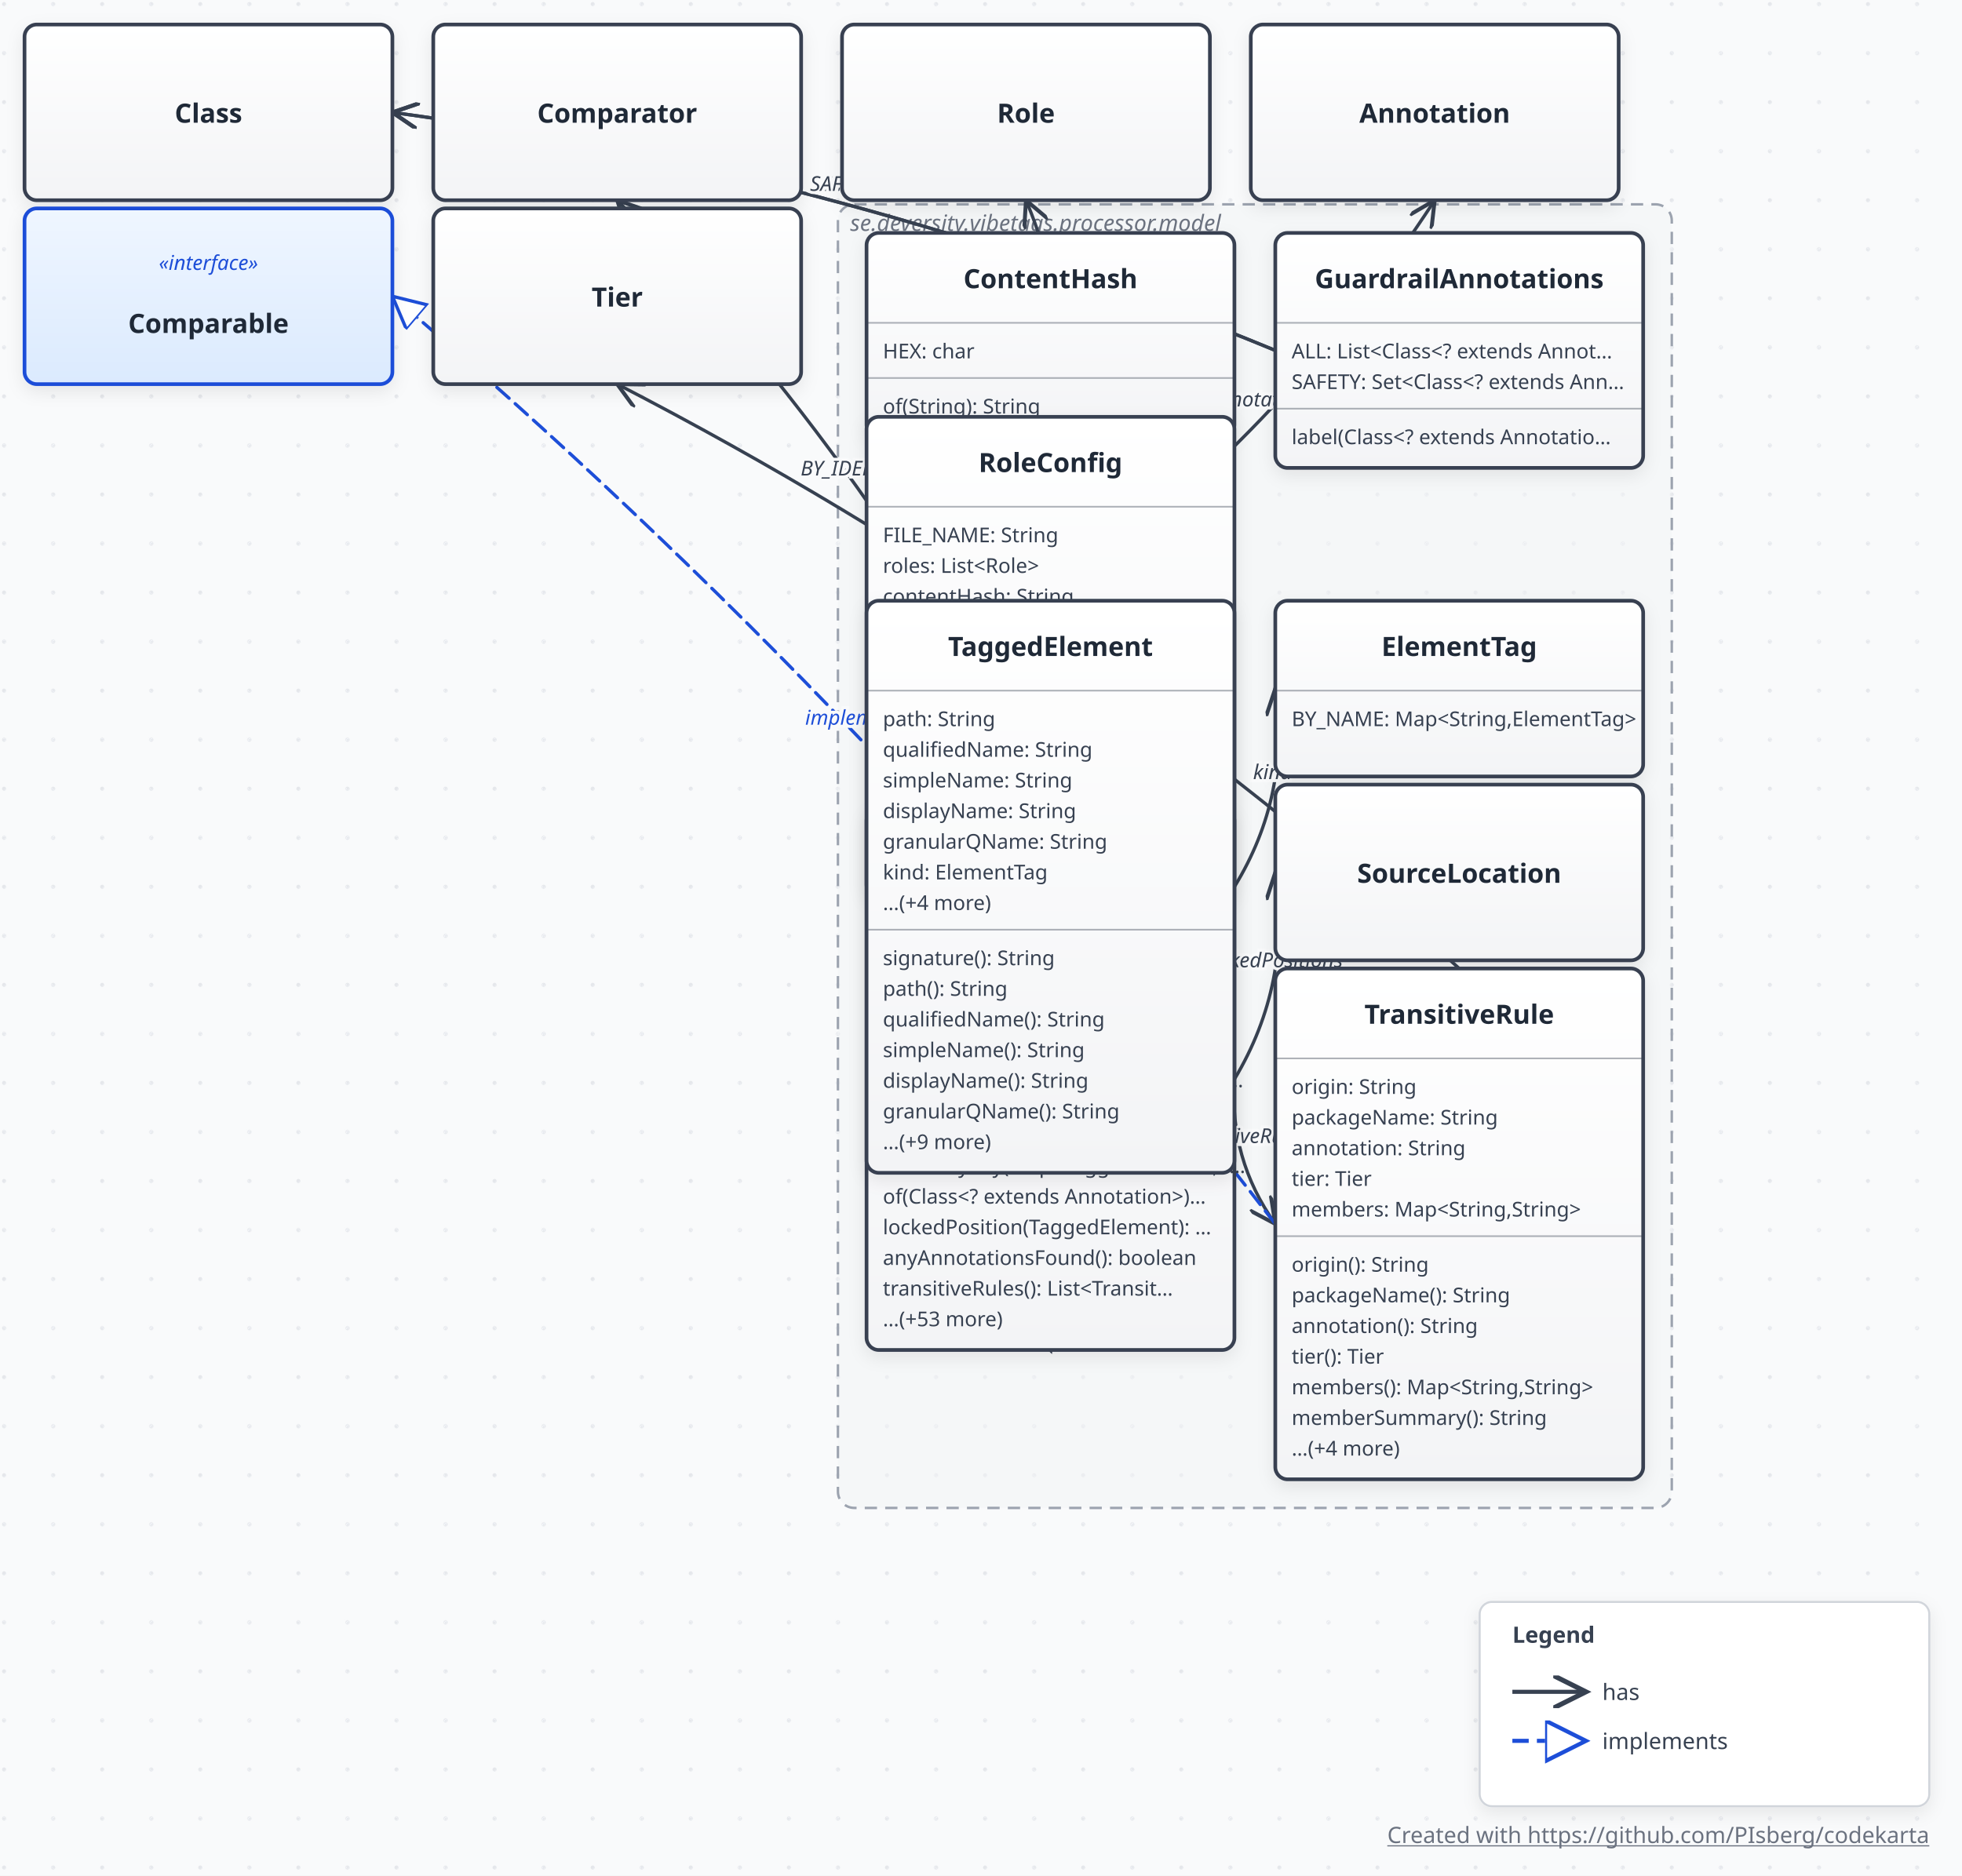
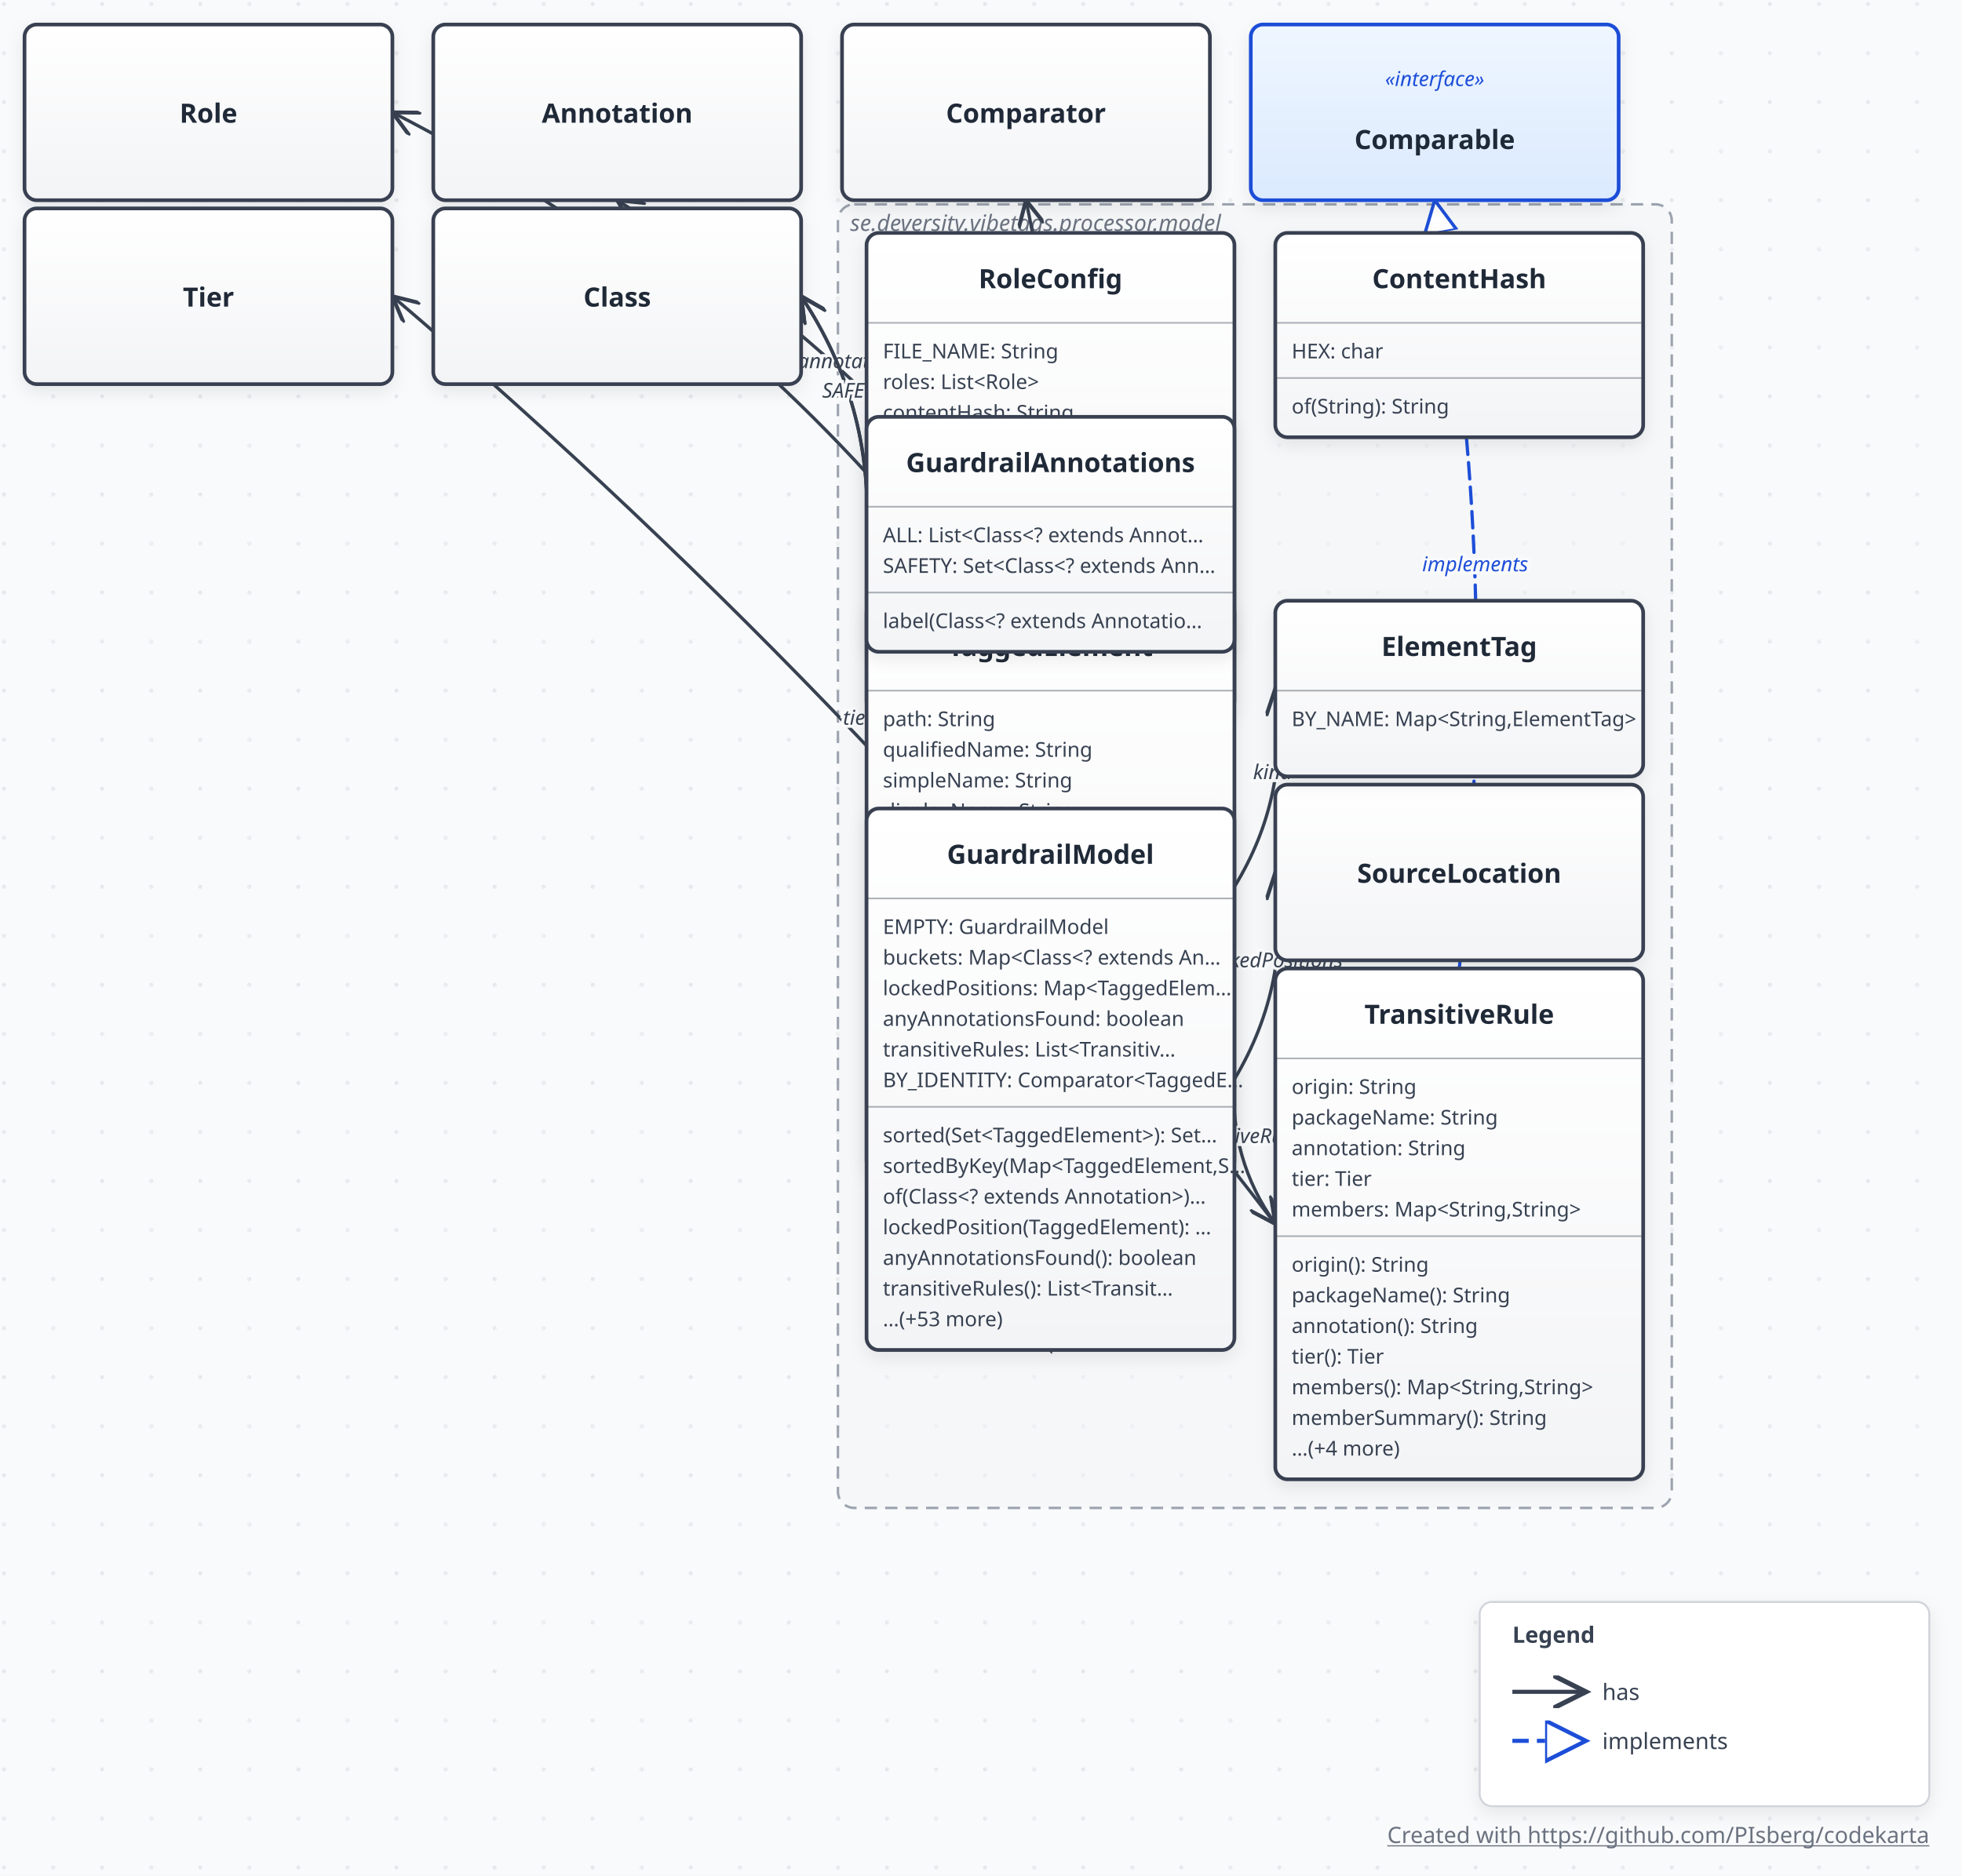
<svg xmlns="http://www.w3.org/2000/svg" width="960" height="918" viewBox="0 0 960 918">
  <defs>
    <style>
svg { font-family: 'Outfit', 'Inter', -apple-system, BlinkMacSystemFont, 'Segoe UI', sans-serif; }
text { font-family: 'Outfit', 'Inter', -apple-system, BlinkMacSystemFont, 'Segoe UI', sans-serif !important; }
.node-rect { transition: filter 0.2s ease, stroke-width 0.2s ease, stroke 0.2s ease; }
.node-rect:hover { stroke-width: 2.2 !important; filter: drop-shadow(0 8px 16px rgba(15, 23, 42, 0.12)) !important; }
.edge-line { stroke-linecap: round; stroke-linejoin: round; transition: stroke-width 0.2s ease; }
.edge-line:hover { stroke-width: 2.5 !important; }
.edge-label { paint-order: stroke; stroke: #f9fafb; stroke-width: 3; font-weight: 500; }
.diagram-attribution { fill: #9ca3af; text-decoration: none; transition: fill 0.2s ease; }
.diagram-attribution:hover { fill: #4b5563; text-decoration: underline; }
.group-rect { transition: stroke-width 0.2s ease; }
.node-label { pointer-events: none; }
</style>
    <filter id="nodeShadow" x="-20%" y="-20%" width="140%" height="140%">
      <feDropShadow dx="0" dy="3" stdDeviation="4" flood-color="#0f172a" flood-opacity="0.08" />
    </filter>
    <linearGradient id="grad-CLASS" x1="0%" y1="0%" x2="0%" y2="100%">
      <stop offset="0%" stop-color="#ffffff" />
      <stop offset="100%" stop-color="#f3f4f6" />
    </linearGradient>
    <linearGradient id="grad-INTERFACE" x1="0%" y1="0%" x2="0%" y2="100%">
      <stop offset="0%" stop-color="#eff6ff" />
      <stop offset="100%" stop-color="#dbeafe" />
    </linearGradient>
    <linearGradient id="grad-MODULE" x1="0%" y1="0%" x2="0%" y2="100%">
      <stop offset="0%" stop-color="#faf5ff" />
      <stop offset="100%" stop-color="#ede9fe" />
    </linearGradient>
    <linearGradient id="grad-METHOD" x1="0%" y1="0%" x2="0%" y2="100%">
      <stop offset="0%" stop-color="#fffbeb" />
      <stop offset="100%" stop-color="#fef3c7" />
    </linearGradient>
    <linearGradient id="grad-PACKAGE" x1="0%" y1="0%" x2="0%" y2="100%">
      <stop offset="0%" stop-color="#ecfdf5" />
      <stop offset="100%" stop-color="#d1fae5" />
    </linearGradient>
    <linearGradient id="grad-EXCEPTION" x1="0%" y1="0%" x2="0%" y2="100%">
      <stop offset="0%" stop-color="#fef2f2" />
      <stop offset="100%" stop-color="#fee2e2" />
    </linearGradient>
    <linearGradient id="grad-STATE" x1="0%" y1="0%" x2="0%" y2="100%">
      <stop offset="0%" stop-color="#f0f9ff" />
      <stop offset="100%" stop-color="#e0f2fe" />
    </linearGradient>
    <pattern id="dotGrid" width="24" height="24" patternUnits="userSpaceOnUse">
      <circle cx="2" cy="2" r="1" fill="#e5e7eb" />
    </pattern>
    <marker id="marker-open-374151" markerWidth="10" markerHeight="8" refX="8" refY="4" orient="auto">
      <path d="M0,0 L8,4 L0,8" fill="none" stroke="#374151" stroke-width="1.2" />
    </marker>
    <marker id="marker-hollow-1d4ed8" markerWidth="12" markerHeight="12" refX="10" refY="5" orient="auto">
      <path d="M0,0 L10,5 L0,10 Z" fill="#ffffff" stroke="#1d4ed8" stroke-width="1" />
    </marker>
  </defs>
  <rect width="960" height="918" fill="#f9fafb" />
  <rect width="960" height="918" fill="url(#dotGrid)" />
  <rect class="group-rect" x="410.0" y="100.0" width="408.0" height="638.0" rx="8" fill="#f3f4f6" fill-opacity="0.5" stroke="#9ca3af" stroke-dasharray="6,4" stroke-width="1.2" />
  <text x="416.0" y="113.0" font-family="sans-serif" font-size="11" fill="#6b7280" font-style="italic">se.deversity.vibetags.processor.model</text>
-   <path class="edge-line" data-source="GuardrailAnnotations" data-target="Class" data-type="HAS" d="M624.0 171.5 Q415.5 85.5 192.0 55.0" fill="none" stroke="#374151" stroke-width="1.6" marker-end="url(#marker-open-374151)" />
-   <text class="edge-label" data-source="GuardrailAnnotations" data-target="Class" data-type="HAS" x="411.7" y="93.4" text-anchor="middle" font-family="sans-serif" font-size="10" fill="#374151" font-style="italic">ALL</text>
-   <path class="edge-line" data-source="GuardrailAnnotations" data-target="Class" data-type="HAS" d="M624.0 171.5 Q415.5 85.5 192.0 55.0" fill="none" stroke="#374151" stroke-width="1.6" marker-end="url(#marker-open-374151)" />
-   <text class="edge-label" data-source="GuardrailAnnotations" data-target="Class" data-type="HAS" x="411.7" y="93.4" text-anchor="middle" font-family="sans-serif" font-size="10" fill="#374151" font-style="italic">SAFETY</text>
+   <path class="edge-line" data-source="RoleConfig" data-target="Role" data-type="HAS" d="M424.0 231.5 Q323.8 122.5 192.0 55.0" fill="none" stroke="#374151" stroke-width="1.6" marker-end="url(#marker-open-374151)" />
+   <text class="edge-label" data-source="RoleConfig" data-target="Role" data-type="HAS" x="315.9" y="126.9" text-anchor="middle" font-family="sans-serif" font-size="10" fill="#374151" font-style="italic">roles</text>
+   <path class="edge-line" data-source="TaggedElement" data-target="ElementTag" data-type="HAS" d="M604.0 434.0 Q631.5 389.1 624.0 337.0" fill="none" stroke="#374151" stroke-width="1.6" marker-end="url(#marker-open-374151)" />
+   <text class="edge-label" data-source="TaggedElement" data-target="ElementTag" data-type="HAS" x="622.7" y="381.3" text-anchor="middle" font-family="sans-serif" font-size="10" fill="#374151" font-style="italic">kind</text>
+   <path class="edge-line" data-source="TaggedElement" data-target="Annotation" data-type="HAS" d="M514.0 294.0 Q426.1 176.5 302.0 98.0" fill="none" stroke="#374151" stroke-width="1.6" marker-end="url(#marker-open-374151)" />
+   <text class="edge-label" data-source="TaggedElement" data-target="Annotation" data-type="HAS" x="417.0" y="180.2" text-anchor="middle" font-family="sans-serif" font-size="10" fill="#374151" font-style="italic">annotations</text>
+   <path class="edge-line" data-source="TaggedElement" data-target="TaggedElement" data-type="HAS" d="M514.0 294.0 Q463.6 434.0 514.0 574.0" fill="none" stroke="#374151" stroke-width="1.6" marker-end="url(#marker-open-374151)" />
+   <text class="edge-label" data-source="TaggedElement" data-target="TaggedElement" data-type="HAS" x="488.8" y="428.0" text-anchor="middle" font-family="sans-serif" font-size="10" fill="#374151" font-style="italic">owner</text>
  <path class="edge-line" data-source="GuardrailModel" data-target="GuardrailModel" data-type="HAS" d="M514.0 395.7 Q466.3 528.2 514.0 660.7" fill="none" stroke="#374151" stroke-width="1.6" marker-end="url(#marker-open-374151)" />
  <text class="edge-label" data-source="GuardrailModel" data-target="GuardrailModel" data-type="HAS" x="490.2" y="522.2" text-anchor="middle" font-family="sans-serif" font-size="10" fill="#374151" font-style="italic">EMPTY</text>
  <path class="edge-line" data-source="GuardrailModel" data-target="SourceLocation" data-type="HAS" d="M604.0 528.2 Q632.1 481.2 624.0 427.0" fill="none" stroke="#374151" stroke-width="1.6" marker-end="url(#marker-open-374151)" />
  <text class="edge-label" data-source="GuardrailModel" data-target="SourceLocation" data-type="HAS" x="623.0" y="473.4" text-anchor="middle" font-family="sans-serif" font-size="10" fill="#374151" font-style="italic">lockedPositions</text>
  <path class="edge-line" data-source="GuardrailModel" data-target="TransitiveRule" data-type="HAS" d="M604.0 528.2 Q601.3 567.2 624.0 599.0" fill="none" stroke="#374151" stroke-width="1.6" marker-end="url(#marker-open-374151)" />
  <text class="edge-label" data-source="GuardrailModel" data-target="TransitiveRule" data-type="HAS" x="607.6" y="559.4" text-anchor="middle" font-family="sans-serif" font-size="10" fill="#374151" font-style="italic">transitiveRules</text>
-   <path class="edge-line" data-source="GuardrailModel" data-target="Comparator" data-type="HAS" d="M514.0 395.7 Q431.0 230.5 302.0 98.0" fill="none" stroke="#374151" stroke-width="1.6" marker-end="url(#marker-open-374151)" />
-   <text class="edge-label" data-source="GuardrailModel" data-target="Comparator" data-type="HAS" x="419.5" y="232.7" text-anchor="middle" font-family="sans-serif" font-size="10" fill="#374151" font-style="italic">BY_IDENTITY</text>
-   <path class="edge-line" data-source="RoleConfig" data-target="Role" data-type="HAS" d="M514.0 204.0 Q523.9 149.2 502.0 98.0" fill="none" stroke="#374151" stroke-width="1.6" marker-end="url(#marker-open-374151)" />
-   <text class="edge-label" data-source="RoleConfig" data-target="Role" data-type="HAS" x="515.9" y="144.1" text-anchor="middle" font-family="sans-serif" font-size="10" fill="#374151" font-style="italic">roles</text>
-   <path class="edge-line" data-source="TaggedElement" data-target="ElementTag" data-type="HAS" d="M604.0 434.0 Q631.5 389.1 624.0 337.0" fill="none" stroke="#374151" stroke-width="1.6" marker-end="url(#marker-open-374151)" />
-   <text class="edge-label" data-source="TaggedElement" data-target="ElementTag" data-type="HAS" x="622.7" y="381.3" text-anchor="middle" font-family="sans-serif" font-size="10" fill="#374151" font-style="italic">kind</text>
-   <path class="edge-line" data-source="TaggedElement" data-target="Annotation" data-type="HAS" d="M514.0 294.0 Q626.5 213.8 702.0 98.0" fill="none" stroke="#374151" stroke-width="1.6" marker-end="url(#marker-open-374151)" />
-   <text class="edge-label" data-source="TaggedElement" data-target="Annotation" data-type="HAS" x="617.3" y="198.9" text-anchor="middle" font-family="sans-serif" font-size="10" fill="#374151" font-style="italic">annotations</text>
-   <path class="edge-line" data-source="TaggedElement" data-target="TaggedElement" data-type="HAS" d="M514.0 294.0 Q463.6 434.0 514.0 574.0" fill="none" stroke="#374151" stroke-width="1.6" marker-end="url(#marker-open-374151)" />
-   <text class="edge-label" data-source="TaggedElement" data-target="TaggedElement" data-type="HAS" x="488.8" y="428.0" text-anchor="middle" font-family="sans-serif" font-size="10" fill="#374151" font-style="italic">owner</text>
-   <path class="edge-line" data-source="TransitiveRule" data-target="Comparable" data-type="IMPLEMENTS" d="M624.0 599.0 Q431.8 349.3 192.0 145.0" fill="none" stroke="#1d4ed8" stroke-width="1.6" stroke-dasharray="8,4" marker-end="url(#marker-hollow-1d4ed8)" />
-   <text class="edge-label" data-source="TransitiveRule" data-target="Comparable" data-type="IMPLEMENTS" x="419.9" y="354.7" text-anchor="middle" font-family="sans-serif" font-size="10" fill="#1d4ed8" font-style="italic">implements</text>
-   <path class="edge-line" data-source="TransitiveRule" data-target="Tier" data-type="HAS" d="M714.0 474.0 Q526.7 304.1 302.0 188.0" fill="none" stroke="#374151" stroke-width="1.6" marker-end="url(#marker-open-374151)" />
-   <text class="edge-label" data-source="TransitiveRule" data-target="Tier" data-type="HAS" x="517.3" y="311.6" text-anchor="middle" font-family="sans-serif" font-size="10" fill="#374151" font-style="italic">tier</text>
-   <g id="ContentHash">
-     <rect class="node-rect" x="424.0" y="114.0" width="180.0" height="100.0" rx="6.0" fill="url(#grad-CLASS)" stroke="#374151" stroke-width="1.8" filter="url(#nodeShadow)" />
-     <text class="node-label" x="514.0" y="136.0" text-anchor="middle" dominant-baseline="central" font-family="sans-serif" font-size="13" font-weight="bold" fill="#1f2937">ContentHash</text>
+   <path class="edge-line" data-source="GuardrailModel" data-target="Comparator" data-type="HAS" d="M514.0 395.7 Q533.2 245.8 502.0 98.0" fill="none" stroke="#374151" stroke-width="1.6" marker-end="url(#marker-open-374151)" />
+   <text class="edge-label" data-source="GuardrailModel" data-target="Comparator" data-type="HAS" x="520.6" y="240.3" text-anchor="middle" font-family="sans-serif" font-size="10" fill="#374151" font-style="italic">BY_IDENTITY</text>
+   <path class="edge-line" data-source="TransitiveRule" data-target="Comparable" data-type="IMPLEMENTS" d="M714.0 474.0 Q735.6 285.1 702.0 98.0" fill="none" stroke="#1d4ed8" stroke-width="1.6" stroke-dasharray="8,4" marker-end="url(#marker-hollow-1d4ed8)" />
+   <text class="edge-label" data-source="TransitiveRule" data-target="Comparable" data-type="IMPLEMENTS" x="721.8" y="279.6" text-anchor="middle" font-family="sans-serif" font-size="10" fill="#1d4ed8" font-style="italic">implements</text>
+   <path class="edge-line" data-source="TransitiveRule" data-target="Tier" data-type="HAS" d="M624.0 599.0 Q431.8 349.3 192.0 145.0" fill="none" stroke="#374151" stroke-width="1.6" marker-end="url(#marker-open-374151)" />
+   <text class="edge-label" data-source="TransitiveRule" data-target="Tier" data-type="HAS" x="419.9" y="354.7" text-anchor="middle" font-family="sans-serif" font-size="10" fill="#374151" font-style="italic">tier</text>
+   <path class="edge-line" data-source="GuardrailAnnotations" data-target="Class" data-type="HAS" d="M424.0 261.5 Q427.3 198.0 392.0 145.0" fill="none" stroke="#374151" stroke-width="1.6" marker-end="url(#marker-open-374151)" />
+   <text class="edge-label" data-source="GuardrailAnnotations" data-target="Class" data-type="HAS" x="417.6" y="194.6" text-anchor="middle" font-family="sans-serif" font-size="10" fill="#374151" font-style="italic">ALL</text>
+   <path class="edge-line" data-source="GuardrailAnnotations" data-target="Class" data-type="HAS" d="M424.0 261.5 Q427.3 198.0 392.0 145.0" fill="none" stroke="#374151" stroke-width="1.6" marker-end="url(#marker-open-374151)" />
+   <text class="edge-label" data-source="GuardrailAnnotations" data-target="Class" data-type="HAS" x="417.6" y="194.6" text-anchor="middle" font-family="sans-serif" font-size="10" fill="#374151" font-style="italic">SAFETY</text>
+   <g id="RoleConfig">
+     <rect class="node-rect" x="424.0" y="114.0" width="180.0" height="235.0" rx="6.0" fill="url(#grad-CLASS)" stroke="#374151" stroke-width="1.8" filter="url(#nodeShadow)" />
+     <text class="node-label" x="514.0" y="136.0" text-anchor="middle" dominant-baseline="central" font-family="sans-serif" font-size="13" font-weight="bold" fill="#1f2937">RoleConfig</text>
    <line x1="424.0" y1="158.0" x2="604.0" y2="158.0" stroke="#374151" stroke-width="0.8" opacity="0.4" />
-     <text x="432.0" y="171.5" font-family="sans-serif" font-size="10" fill="#374151" dominant-baseline="central">HEX: char</text>
-     <line x1="424.0" y1="185.0" x2="604.0" y2="185.0" stroke="#374151" stroke-width="0.8" opacity="0.4" />
-     <text x="432.0" y="198.5" font-family="sans-serif" font-size="10" fill="#374151" dominant-baseline="central">of(String): String</text>
-   </g>
-   <g id="ElementTag">
-     <rect class="node-rect" x="624.0" y="294.0" width="180.0" height="86.0" rx="6.0" fill="url(#grad-CLASS)" stroke="#374151" stroke-width="1.8" filter="url(#nodeShadow)" />
-     <text class="node-label" x="714.0" y="316.0" text-anchor="middle" dominant-baseline="central" font-family="sans-serif" font-size="13" font-weight="bold" fill="#1f2937">ElementTag</text>
-     <line x1="624.0" y1="338.0" x2="804.0" y2="338.0" stroke="#374151" stroke-width="0.8" opacity="0.4" />
-     <text x="632.0" y="351.5" font-family="sans-serif" font-size="10" fill="#374151" dominant-baseline="central">BY_NAME: Map&lt;String,ElementTag&gt;</text>
-   </g>
-   <g id="GuardrailAnnotations">
-     <rect class="node-rect" x="624.0" y="114.0" width="180.0" height="115.0" rx="6.0" fill="url(#grad-CLASS)" stroke="#374151" stroke-width="1.8" filter="url(#nodeShadow)" />
-     <text class="node-label" x="714.0" y="136.0" text-anchor="middle" dominant-baseline="central" font-family="sans-serif" font-size="13" font-weight="bold" fill="#1f2937">GuardrailAnnotations</text>
-     <line x1="624.0" y1="158.0" x2="804.0" y2="158.0" stroke="#374151" stroke-width="0.8" opacity="0.4" />
-     <text x="632.0" y="171.5" font-family="sans-serif" font-size="10" fill="#374151" dominant-baseline="central">ALL: List&lt;Class&lt;? extends Annot…</text>
-     <text x="632.0" y="186.5" font-family="sans-serif" font-size="10" fill="#374151" dominant-baseline="central">SAFETY: Set&lt;Class&lt;? extends Ann…</text>
-     <line x1="624.0" y1="200.0" x2="804.0" y2="200.0" stroke="#374151" stroke-width="0.8" opacity="0.4" />
-     <text x="632.0" y="213.5" font-family="sans-serif" font-size="10" fill="#374151" dominant-baseline="central">label(Class&lt;? extends Annotatio…</text>
-   </g>
-   <g id="Class">
+     <text x="432.0" y="171.5" font-family="sans-serif" font-size="10" fill="#374151" dominant-baseline="central">FILE_NAME: String</text>
+     <text x="432.0" y="186.5" font-family="sans-serif" font-size="10" fill="#374151" dominant-baseline="central">roles: List&lt;Role&gt;</text>
+     <text x="432.0" y="201.5" font-family="sans-serif" font-size="10" fill="#374151" dominant-baseline="central">contentHash: String</text>
+     <text x="432.0" y="216.5" font-family="sans-serif" font-size="10" fill="#374151" dominant-baseline="central">roleMemo: Map&lt;String,Optional&lt;S…</text>
+     <line x1="424.0" y1="230.0" x2="604.0" y2="230.0" stroke="#374151" stroke-width="0.8" opacity="0.4" />
+     <text x="432.0" y="243.5" font-family="sans-serif" font-size="10" fill="#374151" dominant-baseline="central">load(Path): RoleConfig</text>
+     <text x="432.0" y="258.5" font-family="sans-serif" font-size="10" fill="#374151" dominant-baseline="central">isEmpty(): boolean</text>
+     <text x="432.0" y="273.5" font-family="sans-serif" font-size="10" fill="#374151" dominant-baseline="central">contentHash(): String</text>
+     <text x="432.0" y="288.5" font-family="sans-serif" font-size="10" fill="#374151" dominant-baseline="central">roleFor(TaggedElement): Optiona…</text>
+     <text x="432.0" y="303.5" font-family="sans-serif" font-size="10" fill="#374151" dominant-baseline="central">matchRole(TaggedElement): Optio…</text>
+     <text x="432.0" y="318.5" font-family="sans-serif" font-size="10" fill="#374151" dominant-baseline="central">globsFor(String): List&lt;String&gt;</text>
+     <text x="432.0" y="333.5" font-family="sans-serif" font-size="10" fill="#374151" dominant-baseline="central">…(+6 more)</text>
+   </g>
+   <g id="Role">
    <rect class="node-rect" x="12.0" y="12.0" width="180.0" height="86.0" rx="6.0" fill="url(#grad-CLASS)" stroke="#374151" stroke-width="1.8" filter="url(#nodeShadow)" />
-     <text class="node-label" x="102.0" y="55.0" text-anchor="middle" dominant-baseline="central" font-family="sans-serif" font-size="13" font-weight="bold" fill="#1f2937">Class</text>
-   </g>
-   <g id="GuardrailModel">
-     <rect class="node-rect" x="424.0" y="395.7" width="180.0" height="265.0" rx="6.0" fill="url(#grad-CLASS)" stroke="#374151" stroke-width="1.8" filter="url(#nodeShadow)" />
-     <text class="node-label" x="514.0" y="417.7" text-anchor="middle" dominant-baseline="central" font-family="sans-serif" font-size="13" font-weight="bold" fill="#1f2937">GuardrailModel</text>
-     <line x1="424.0" y1="439.7" x2="604.0" y2="439.7" stroke="#374151" stroke-width="0.8" opacity="0.4" />
-     <text x="432.0" y="453.2" font-family="sans-serif" font-size="10" fill="#374151" dominant-baseline="central">EMPTY: GuardrailModel</text>
-     <text x="432.0" y="468.2" font-family="sans-serif" font-size="10" fill="#374151" dominant-baseline="central">buckets: Map&lt;Class&lt;? extends An…</text>
-     <text x="432.0" y="483.2" font-family="sans-serif" font-size="10" fill="#374151" dominant-baseline="central">lockedPositions: Map&lt;TaggedElem…</text>
-     <text x="432.0" y="498.2" font-family="sans-serif" font-size="10" fill="#374151" dominant-baseline="central">anyAnnotationsFound: boolean</text>
-     <text x="432.0" y="513.2" font-family="sans-serif" font-size="10" fill="#374151" dominant-baseline="central">transitiveRules: List&lt;Transitiv…</text>
-     <text x="432.0" y="528.2" font-family="sans-serif" font-size="10" fill="#374151" dominant-baseline="central">BY_IDENTITY: Comparator&lt;TaggedE…</text>
-     <line x1="424.0" y1="541.7" x2="604.0" y2="541.7" stroke="#374151" stroke-width="0.8" opacity="0.4" />
-     <text x="432.0" y="555.2" font-family="sans-serif" font-size="10" fill="#374151" dominant-baseline="central">sorted(Set&lt;TaggedElement&gt;): Set…</text>
-     <text x="432.0" y="570.2" font-family="sans-serif" font-size="10" fill="#374151" dominant-baseline="central">sortedByKey(Map&lt;TaggedElement,S…</text>
-     <text x="432.0" y="585.2" font-family="sans-serif" font-size="10" fill="#374151" dominant-baseline="central">of(Class&lt;? extends Annotation&gt;)…</text>
-     <text x="432.0" y="600.2" font-family="sans-serif" font-size="10" fill="#374151" dominant-baseline="central">lockedPosition(TaggedElement): …</text>
-     <text x="432.0" y="615.2" font-family="sans-serif" font-size="10" fill="#374151" dominant-baseline="central">anyAnnotationsFound(): boolean</text>
-     <text x="432.0" y="630.2" font-family="sans-serif" font-size="10" fill="#374151" dominant-baseline="central">transitiveRules(): List&lt;Transit…</text>
-     <text x="432.0" y="645.2" font-family="sans-serif" font-size="10" fill="#374151" dominant-baseline="central">…(+53 more)</text>
+     <text class="node-label" x="102.0" y="55.0" text-anchor="middle" dominant-baseline="central" font-family="sans-serif" font-size="13" font-weight="bold" fill="#1f2937">Role</text>
  </g>
  <g id="SourceLocation">
    <rect class="node-rect" x="624.0" y="384.0" width="180.0" height="86.0" rx="6.0" fill="url(#grad-CLASS)" stroke="#374151" stroke-width="1.8" filter="url(#nodeShadow)" />
    <text class="node-label" x="714.0" y="427.0" text-anchor="middle" dominant-baseline="central" font-family="sans-serif" font-size="13" font-weight="bold" fill="#1f2937">SourceLocation</text>
  </g>
-   <g id="TransitiveRule">
-     <rect class="node-rect" x="624.0" y="474.0" width="180.0" height="250.0" rx="6.0" fill="url(#grad-CLASS)" stroke="#374151" stroke-width="1.8" filter="url(#nodeShadow)" />
-     <text class="node-label" x="714.0" y="496.0" text-anchor="middle" dominant-baseline="central" font-family="sans-serif" font-size="13" font-weight="bold" fill="#1f2937">TransitiveRule</text>
-     <line x1="624.0" y1="518.0" x2="804.0" y2="518.0" stroke="#374151" stroke-width="0.8" opacity="0.4" />
-     <text x="632.0" y="531.5" font-family="sans-serif" font-size="10" fill="#374151" dominant-baseline="central">origin: String</text>
-     <text x="632.0" y="546.5" font-family="sans-serif" font-size="10" fill="#374151" dominant-baseline="central">packageName: String</text>
-     <text x="632.0" y="561.5" font-family="sans-serif" font-size="10" fill="#374151" dominant-baseline="central">annotation: String</text>
-     <text x="632.0" y="576.5" font-family="sans-serif" font-size="10" fill="#374151" dominant-baseline="central">tier: Tier</text>
-     <text x="632.0" y="591.5" font-family="sans-serif" font-size="10" fill="#374151" dominant-baseline="central">members: Map&lt;String,String&gt;</text>
-     <line x1="624.0" y1="605.0" x2="804.0" y2="605.0" stroke="#374151" stroke-width="0.8" opacity="0.4" />
-     <text x="632.0" y="618.5" font-family="sans-serif" font-size="10" fill="#374151" dominant-baseline="central">origin(): String</text>
-     <text x="632.0" y="633.5" font-family="sans-serif" font-size="10" fill="#374151" dominant-baseline="central">packageName(): String</text>
-     <text x="632.0" y="648.5" font-family="sans-serif" font-size="10" fill="#374151" dominant-baseline="central">annotation(): String</text>
-     <text x="632.0" y="663.5" font-family="sans-serif" font-size="10" fill="#374151" dominant-baseline="central">tier(): Tier</text>
-     <text x="632.0" y="678.5" font-family="sans-serif" font-size="10" fill="#374151" dominant-baseline="central">members(): Map&lt;String,String&gt;</text>
-     <text x="632.0" y="693.5" font-family="sans-serif" font-size="10" fill="#374151" dominant-baseline="central">memberSummary(): String</text>
-     <text x="632.0" y="708.5" font-family="sans-serif" font-size="10" fill="#374151" dominant-baseline="central">…(+4 more)</text>
-   </g>
-   <g id="Comparator">
-     <rect class="node-rect" x="212.0" y="12.0" width="180.0" height="86.0" rx="6.0" fill="url(#grad-CLASS)" stroke="#374151" stroke-width="1.8" filter="url(#nodeShadow)" />
-     <text class="node-label" x="302.0" y="55.0" text-anchor="middle" dominant-baseline="central" font-family="sans-serif" font-size="13" font-weight="bold" fill="#1f2937">Comparator</text>
-   </g>
-   <g id="RoleConfig">
-     <rect class="node-rect" x="424.0" y="204.0" width="180.0" height="235.0" rx="6.0" fill="url(#grad-CLASS)" stroke="#374151" stroke-width="1.8" filter="url(#nodeShadow)" />
-     <text class="node-label" x="514.0" y="226.0" text-anchor="middle" dominant-baseline="central" font-family="sans-serif" font-size="13" font-weight="bold" fill="#1f2937">RoleConfig</text>
-     <line x1="424.0" y1="248.0" x2="604.0" y2="248.0" stroke="#374151" stroke-width="0.8" opacity="0.4" />
-     <text x="432.0" y="261.5" font-family="sans-serif" font-size="10" fill="#374151" dominant-baseline="central">FILE_NAME: String</text>
-     <text x="432.0" y="276.5" font-family="sans-serif" font-size="10" fill="#374151" dominant-baseline="central">roles: List&lt;Role&gt;</text>
-     <text x="432.0" y="291.5" font-family="sans-serif" font-size="10" fill="#374151" dominant-baseline="central">contentHash: String</text>
-     <text x="432.0" y="306.5" font-family="sans-serif" font-size="10" fill="#374151" dominant-baseline="central">roleMemo: Map&lt;String,Optional&lt;S…</text>
-     <line x1="424.0" y1="320.0" x2="604.0" y2="320.0" stroke="#374151" stroke-width="0.8" opacity="0.4" />
-     <text x="432.0" y="333.5" font-family="sans-serif" font-size="10" fill="#374151" dominant-baseline="central">load(Path): RoleConfig</text>
-     <text x="432.0" y="348.5" font-family="sans-serif" font-size="10" fill="#374151" dominant-baseline="central">isEmpty(): boolean</text>
-     <text x="432.0" y="363.5" font-family="sans-serif" font-size="10" fill="#374151" dominant-baseline="central">contentHash(): String</text>
-     <text x="432.0" y="378.5" font-family="sans-serif" font-size="10" fill="#374151" dominant-baseline="central">roleFor(TaggedElement): Optiona…</text>
-     <text x="432.0" y="393.5" font-family="sans-serif" font-size="10" fill="#374151" dominant-baseline="central">matchRole(TaggedElement): Optio…</text>
-     <text x="432.0" y="408.5" font-family="sans-serif" font-size="10" fill="#374151" dominant-baseline="central">globsFor(String): List&lt;String&gt;</text>
-     <text x="432.0" y="423.5" font-family="sans-serif" font-size="10" fill="#374151" dominant-baseline="central">…(+6 more)</text>
-   </g>
-   <g id="Role">
-     <rect class="node-rect" x="412.0" y="12.0" width="180.0" height="86.0" rx="6.0" fill="url(#grad-CLASS)" stroke="#374151" stroke-width="1.8" filter="url(#nodeShadow)" />
-     <text class="node-label" x="502.0" y="55.0" text-anchor="middle" dominant-baseline="central" font-family="sans-serif" font-size="13" font-weight="bold" fill="#1f2937">Role</text>
+   <g id="ContentHash">
+     <rect class="node-rect" x="624.0" y="114.0" width="180.0" height="100.0" rx="6.0" fill="url(#grad-CLASS)" stroke="#374151" stroke-width="1.8" filter="url(#nodeShadow)" />
+     <text class="node-label" x="714.0" y="136.0" text-anchor="middle" dominant-baseline="central" font-family="sans-serif" font-size="13" font-weight="bold" fill="#1f2937">ContentHash</text>
+     <line x1="624.0" y1="158.0" x2="804.0" y2="158.0" stroke="#374151" stroke-width="0.8" opacity="0.4" />
+     <text x="632.0" y="171.5" font-family="sans-serif" font-size="10" fill="#374151" dominant-baseline="central">HEX: char</text>
+     <line x1="624.0" y1="185.0" x2="804.0" y2="185.0" stroke="#374151" stroke-width="0.8" opacity="0.4" />
+     <text x="632.0" y="198.5" font-family="sans-serif" font-size="10" fill="#374151" dominant-baseline="central">of(String): String</text>
  </g>
  <g id="TaggedElement">
    <rect class="node-rect" x="424.0" y="294.0" width="180.0" height="280.0" rx="6.0" fill="url(#grad-CLASS)" stroke="#374151" stroke-width="1.8" filter="url(#nodeShadow)" />
    <text class="node-label" x="514.0" y="316.0" text-anchor="middle" dominant-baseline="central" font-family="sans-serif" font-size="13" font-weight="bold" fill="#1f2937">TaggedElement</text>
    <line x1="424.0" y1="338.0" x2="604.0" y2="338.0" stroke="#374151" stroke-width="0.8" opacity="0.4" />
    <text x="432.0" y="351.5" font-family="sans-serif" font-size="10" fill="#374151" dominant-baseline="central">path: String</text>
    <text x="432.0" y="366.5" font-family="sans-serif" font-size="10" fill="#374151" dominant-baseline="central">qualifiedName: String</text>
    <text x="432.0" y="381.5" font-family="sans-serif" font-size="10" fill="#374151" dominant-baseline="central">simpleName: String</text>
    <text x="432.0" y="396.5" font-family="sans-serif" font-size="10" fill="#374151" dominant-baseline="central">displayName: String</text>
    <text x="432.0" y="411.5" font-family="sans-serif" font-size="10" fill="#374151" dominant-baseline="central">granularQName: String</text>
    <text x="432.0" y="426.5" font-family="sans-serif" font-size="10" fill="#374151" dominant-baseline="central">kind: ElementTag</text>
    <text x="432.0" y="441.5" font-family="sans-serif" font-size="10" fill="#374151" dominant-baseline="central">…(+4 more)</text>
    <line x1="424.0" y1="455.0" x2="604.0" y2="455.0" stroke="#374151" stroke-width="0.8" opacity="0.4" />
    <text x="432.0" y="468.5" font-family="sans-serif" font-size="10" fill="#374151" dominant-baseline="central">signature(): String</text>
    <text x="432.0" y="483.5" font-family="sans-serif" font-size="10" fill="#374151" dominant-baseline="central">path(): String</text>
    <text x="432.0" y="498.5" font-family="sans-serif" font-size="10" fill="#374151" dominant-baseline="central">qualifiedName(): String</text>
    <text x="432.0" y="513.5" font-family="sans-serif" font-size="10" fill="#374151" dominant-baseline="central">simpleName(): String</text>
    <text x="432.0" y="528.5" font-family="sans-serif" font-size="10" fill="#374151" dominant-baseline="central">displayName(): String</text>
    <text x="432.0" y="543.5" font-family="sans-serif" font-size="10" fill="#374151" dominant-baseline="central">granularQName(): String</text>
    <text x="432.0" y="558.5" font-family="sans-serif" font-size="10" fill="#374151" dominant-baseline="central">…(+9 more)</text>
  </g>
+   <g id="ElementTag">
+     <rect class="node-rect" x="624.0" y="294.0" width="180.0" height="86.0" rx="6.0" fill="url(#grad-CLASS)" stroke="#374151" stroke-width="1.8" filter="url(#nodeShadow)" />
+     <text class="node-label" x="714.0" y="316.0" text-anchor="middle" dominant-baseline="central" font-family="sans-serif" font-size="13" font-weight="bold" fill="#1f2937">ElementTag</text>
+     <line x1="624.0" y1="338.0" x2="804.0" y2="338.0" stroke="#374151" stroke-width="0.8" opacity="0.4" />
+     <text x="632.0" y="351.5" font-family="sans-serif" font-size="10" fill="#374151" dominant-baseline="central">BY_NAME: Map&lt;String,ElementTag&gt;</text>
+   </g>
  <g id="Annotation">
-     <rect class="node-rect" x="612.0" y="12.0" width="180.0" height="86.0" rx="6.0" fill="url(#grad-CLASS)" stroke="#374151" stroke-width="1.8" filter="url(#nodeShadow)" />
-     <text class="node-label" x="702.0" y="55.0" text-anchor="middle" dominant-baseline="central" font-family="sans-serif" font-size="13" font-weight="bold" fill="#1f2937">Annotation</text>
+     <rect class="node-rect" x="212.0" y="12.0" width="180.0" height="86.0" rx="6.0" fill="url(#grad-CLASS)" stroke="#374151" stroke-width="1.8" filter="url(#nodeShadow)" />
+     <text class="node-label" x="302.0" y="55.0" text-anchor="middle" dominant-baseline="central" font-family="sans-serif" font-size="13" font-weight="bold" fill="#1f2937">Annotation</text>
+   </g>
+   <g id="GuardrailModel">
+     <rect class="node-rect" x="424.0" y="395.7" width="180.0" height="265.0" rx="6.0" fill="url(#grad-CLASS)" stroke="#374151" stroke-width="1.8" filter="url(#nodeShadow)" />
+     <text class="node-label" x="514.0" y="417.7" text-anchor="middle" dominant-baseline="central" font-family="sans-serif" font-size="13" font-weight="bold" fill="#1f2937">GuardrailModel</text>
+     <line x1="424.0" y1="439.7" x2="604.0" y2="439.7" stroke="#374151" stroke-width="0.8" opacity="0.4" />
+     <text x="432.0" y="453.2" font-family="sans-serif" font-size="10" fill="#374151" dominant-baseline="central">EMPTY: GuardrailModel</text>
+     <text x="432.0" y="468.2" font-family="sans-serif" font-size="10" fill="#374151" dominant-baseline="central">buckets: Map&lt;Class&lt;? extends An…</text>
+     <text x="432.0" y="483.2" font-family="sans-serif" font-size="10" fill="#374151" dominant-baseline="central">lockedPositions: Map&lt;TaggedElem…</text>
+     <text x="432.0" y="498.2" font-family="sans-serif" font-size="10" fill="#374151" dominant-baseline="central">anyAnnotationsFound: boolean</text>
+     <text x="432.0" y="513.2" font-family="sans-serif" font-size="10" fill="#374151" dominant-baseline="central">transitiveRules: List&lt;Transitiv…</text>
+     <text x="432.0" y="528.2" font-family="sans-serif" font-size="10" fill="#374151" dominant-baseline="central">BY_IDENTITY: Comparator&lt;TaggedE…</text>
+     <line x1="424.0" y1="541.7" x2="604.0" y2="541.7" stroke="#374151" stroke-width="0.8" opacity="0.4" />
+     <text x="432.0" y="555.2" font-family="sans-serif" font-size="10" fill="#374151" dominant-baseline="central">sorted(Set&lt;TaggedElement&gt;): Set…</text>
+     <text x="432.0" y="570.2" font-family="sans-serif" font-size="10" fill="#374151" dominant-baseline="central">sortedByKey(Map&lt;TaggedElement,S…</text>
+     <text x="432.0" y="585.2" font-family="sans-serif" font-size="10" fill="#374151" dominant-baseline="central">of(Class&lt;? extends Annotation&gt;)…</text>
+     <text x="432.0" y="600.2" font-family="sans-serif" font-size="10" fill="#374151" dominant-baseline="central">lockedPosition(TaggedElement): …</text>
+     <text x="432.0" y="615.2" font-family="sans-serif" font-size="10" fill="#374151" dominant-baseline="central">anyAnnotationsFound(): boolean</text>
+     <text x="432.0" y="630.2" font-family="sans-serif" font-size="10" fill="#374151" dominant-baseline="central">transitiveRules(): List&lt;Transit…</text>
+     <text x="432.0" y="645.2" font-family="sans-serif" font-size="10" fill="#374151" dominant-baseline="central">…(+53 more)</text>
+   </g>
+   <g id="TransitiveRule">
+     <rect class="node-rect" x="624.0" y="474.0" width="180.0" height="250.0" rx="6.0" fill="url(#grad-CLASS)" stroke="#374151" stroke-width="1.8" filter="url(#nodeShadow)" />
+     <text class="node-label" x="714.0" y="496.0" text-anchor="middle" dominant-baseline="central" font-family="sans-serif" font-size="13" font-weight="bold" fill="#1f2937">TransitiveRule</text>
+     <line x1="624.0" y1="518.0" x2="804.0" y2="518.0" stroke="#374151" stroke-width="0.8" opacity="0.4" />
+     <text x="632.0" y="531.5" font-family="sans-serif" font-size="10" fill="#374151" dominant-baseline="central">origin: String</text>
+     <text x="632.0" y="546.5" font-family="sans-serif" font-size="10" fill="#374151" dominant-baseline="central">packageName: String</text>
+     <text x="632.0" y="561.5" font-family="sans-serif" font-size="10" fill="#374151" dominant-baseline="central">annotation: String</text>
+     <text x="632.0" y="576.5" font-family="sans-serif" font-size="10" fill="#374151" dominant-baseline="central">tier: Tier</text>
+     <text x="632.0" y="591.5" font-family="sans-serif" font-size="10" fill="#374151" dominant-baseline="central">members: Map&lt;String,String&gt;</text>
+     <line x1="624.0" y1="605.0" x2="804.0" y2="605.0" stroke="#374151" stroke-width="0.8" opacity="0.4" />
+     <text x="632.0" y="618.5" font-family="sans-serif" font-size="10" fill="#374151" dominant-baseline="central">origin(): String</text>
+     <text x="632.0" y="633.5" font-family="sans-serif" font-size="10" fill="#374151" dominant-baseline="central">packageName(): String</text>
+     <text x="632.0" y="648.5" font-family="sans-serif" font-size="10" fill="#374151" dominant-baseline="central">annotation(): String</text>
+     <text x="632.0" y="663.5" font-family="sans-serif" font-size="10" fill="#374151" dominant-baseline="central">tier(): Tier</text>
+     <text x="632.0" y="678.5" font-family="sans-serif" font-size="10" fill="#374151" dominant-baseline="central">members(): Map&lt;String,String&gt;</text>
+     <text x="632.0" y="693.5" font-family="sans-serif" font-size="10" fill="#374151" dominant-baseline="central">memberSummary(): String</text>
+     <text x="632.0" y="708.5" font-family="sans-serif" font-size="10" fill="#374151" dominant-baseline="central">…(+4 more)</text>
+   </g>
+   <g id="Comparator">
+     <rect class="node-rect" x="412.0" y="12.0" width="180.0" height="86.0" rx="6.0" fill="url(#grad-CLASS)" stroke="#374151" stroke-width="1.8" filter="url(#nodeShadow)" />
+     <text class="node-label" x="502.0" y="55.0" text-anchor="middle" dominant-baseline="central" font-family="sans-serif" font-size="13" font-weight="bold" fill="#1f2937">Comparator</text>
  </g>
  <g id="Comparable">
-     <rect class="node-rect" x="12.0" y="102.0" width="180.0" height="86.0" rx="6.0" fill="url(#grad-INTERFACE)" stroke="#1d4ed8" stroke-width="1.8" filter="url(#nodeShadow)" />
-     <text class="node-label" x="102.0" y="132.1" text-anchor="middle" font-family="sans-serif" font-size="10" fill="#1d4ed8" font-style="italic">«interface»</text>
-     <text class="node-label" x="102.0" y="157.9" text-anchor="middle" dominant-baseline="central" font-family="sans-serif" font-size="13" font-weight="bold" fill="#1f2937">Comparable</text>
+     <rect class="node-rect" x="612.0" y="12.0" width="180.0" height="86.0" rx="6.0" fill="url(#grad-INTERFACE)" stroke="#1d4ed8" stroke-width="1.8" filter="url(#nodeShadow)" />
+     <text class="node-label" x="702.0" y="42.1" text-anchor="middle" font-family="sans-serif" font-size="10" fill="#1d4ed8" font-style="italic">«interface»</text>
+     <text class="node-label" x="702.0" y="67.9" text-anchor="middle" dominant-baseline="central" font-family="sans-serif" font-size="13" font-weight="bold" fill="#1f2937">Comparable</text>
  </g>
  <g id="Tier">
+     <rect class="node-rect" x="12.0" y="102.0" width="180.0" height="86.0" rx="6.0" fill="url(#grad-CLASS)" stroke="#374151" stroke-width="1.8" filter="url(#nodeShadow)" />
+     <text class="node-label" x="102.0" y="145.0" text-anchor="middle" dominant-baseline="central" font-family="sans-serif" font-size="13" font-weight="bold" fill="#1f2937">Tier</text>
+   </g>
+   <g id="GuardrailAnnotations">
+     <rect class="node-rect" x="424.0" y="204.0" width="180.0" height="115.0" rx="6.0" fill="url(#grad-CLASS)" stroke="#374151" stroke-width="1.8" filter="url(#nodeShadow)" />
+     <text class="node-label" x="514.0" y="226.0" text-anchor="middle" dominant-baseline="central" font-family="sans-serif" font-size="13" font-weight="bold" fill="#1f2937">GuardrailAnnotations</text>
+     <line x1="424.0" y1="248.0" x2="604.0" y2="248.0" stroke="#374151" stroke-width="0.8" opacity="0.4" />
+     <text x="432.0" y="261.5" font-family="sans-serif" font-size="10" fill="#374151" dominant-baseline="central">ALL: List&lt;Class&lt;? extends Annot…</text>
+     <text x="432.0" y="276.5" font-family="sans-serif" font-size="10" fill="#374151" dominant-baseline="central">SAFETY: Set&lt;Class&lt;? extends Ann…</text>
+     <line x1="424.0" y1="290.0" x2="604.0" y2="290.0" stroke="#374151" stroke-width="0.8" opacity="0.4" />
+     <text x="432.0" y="303.5" font-family="sans-serif" font-size="10" fill="#374151" dominant-baseline="central">label(Class&lt;? extends Annotatio…</text>
+   </g>
+   <g id="Class">
    <rect class="node-rect" x="212.0" y="102.0" width="180.0" height="86.0" rx="6.0" fill="url(#grad-CLASS)" stroke="#374151" stroke-width="1.8" filter="url(#nodeShadow)" />
-     <text class="node-label" x="302.0" y="145.0" text-anchor="middle" dominant-baseline="central" font-family="sans-serif" font-size="13" font-weight="bold" fill="#1f2937">Tier</text>
+     <text class="node-label" x="302.0" y="145.0" text-anchor="middle" dominant-baseline="central" font-family="sans-serif" font-size="13" font-weight="bold" fill="#1f2937">Class</text>
  </g>
  <rect x="724.0" y="784.0" width="220.0" height="100.0" rx="6" fill="#ffffff" stroke="#d1d5db" stroke-width="1" filter="url(#nodeShadow)" />
  <text x="740.0" y="804.0" font-family="sans-serif" font-size="11" font-weight="bold" fill="#374151">Legend</text>
  <line x1="740.0" y1="828.0" x2="776.0" y2="828.0" stroke="#374151" stroke-width="2" marker-end="url(#marker-open-374151)" />
  <text x="784.0" y="832.0" font-family="sans-serif" font-size="11" fill="#374151">has</text>
  <line x1="740.0" y1="852.0" x2="776.0" y2="852.0" stroke="#1d4ed8" stroke-width="2" stroke-dasharray="8,4" marker-end="url(#marker-hollow-1d4ed8)" />
  <text x="784.0" y="856.0" font-family="sans-serif" font-size="11" fill="#374151">implements</text>
  <a class="diagram-attribution" href="https://github.com/PIsberg/codekarta" target="_blank" rel="noopener noreferrer">
    <text x="944.0" y="902.0" text-anchor="end" font-family="sans-serif" font-size="11" fill="#6b7280" text-decoration="underline">Created with https://github.com/PIsberg/codekarta</text>
  </a>
</svg>
